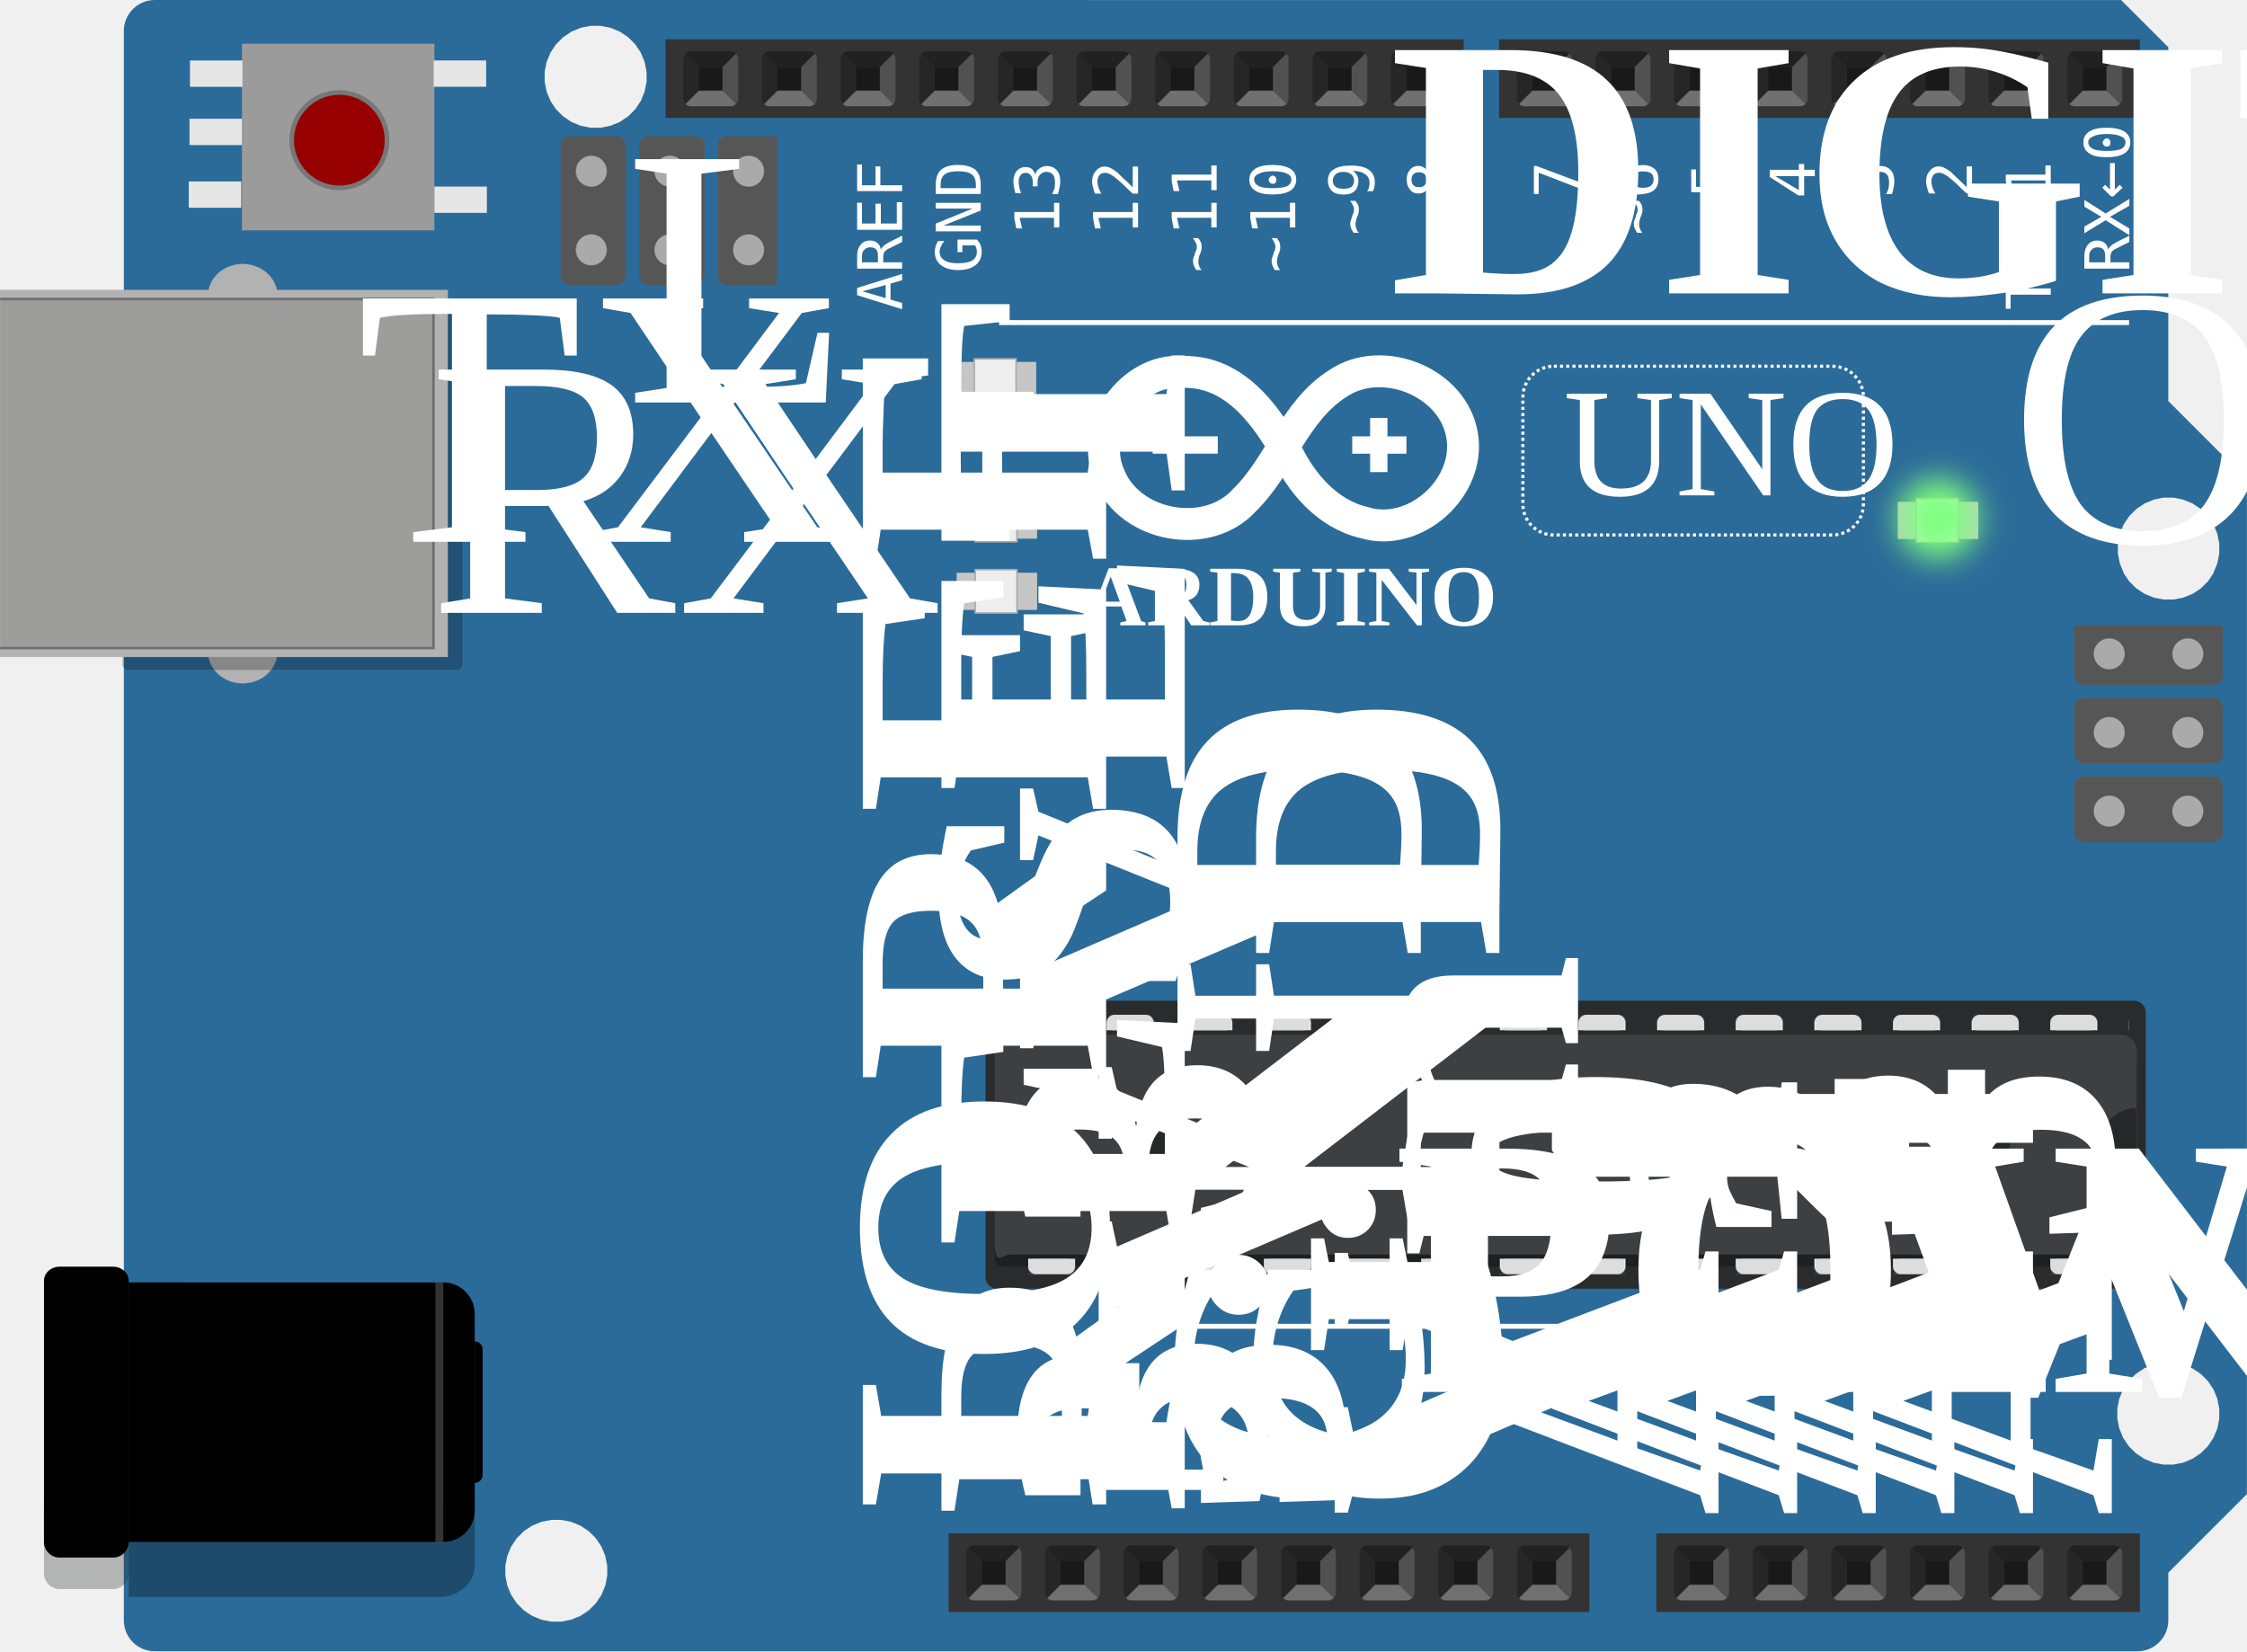
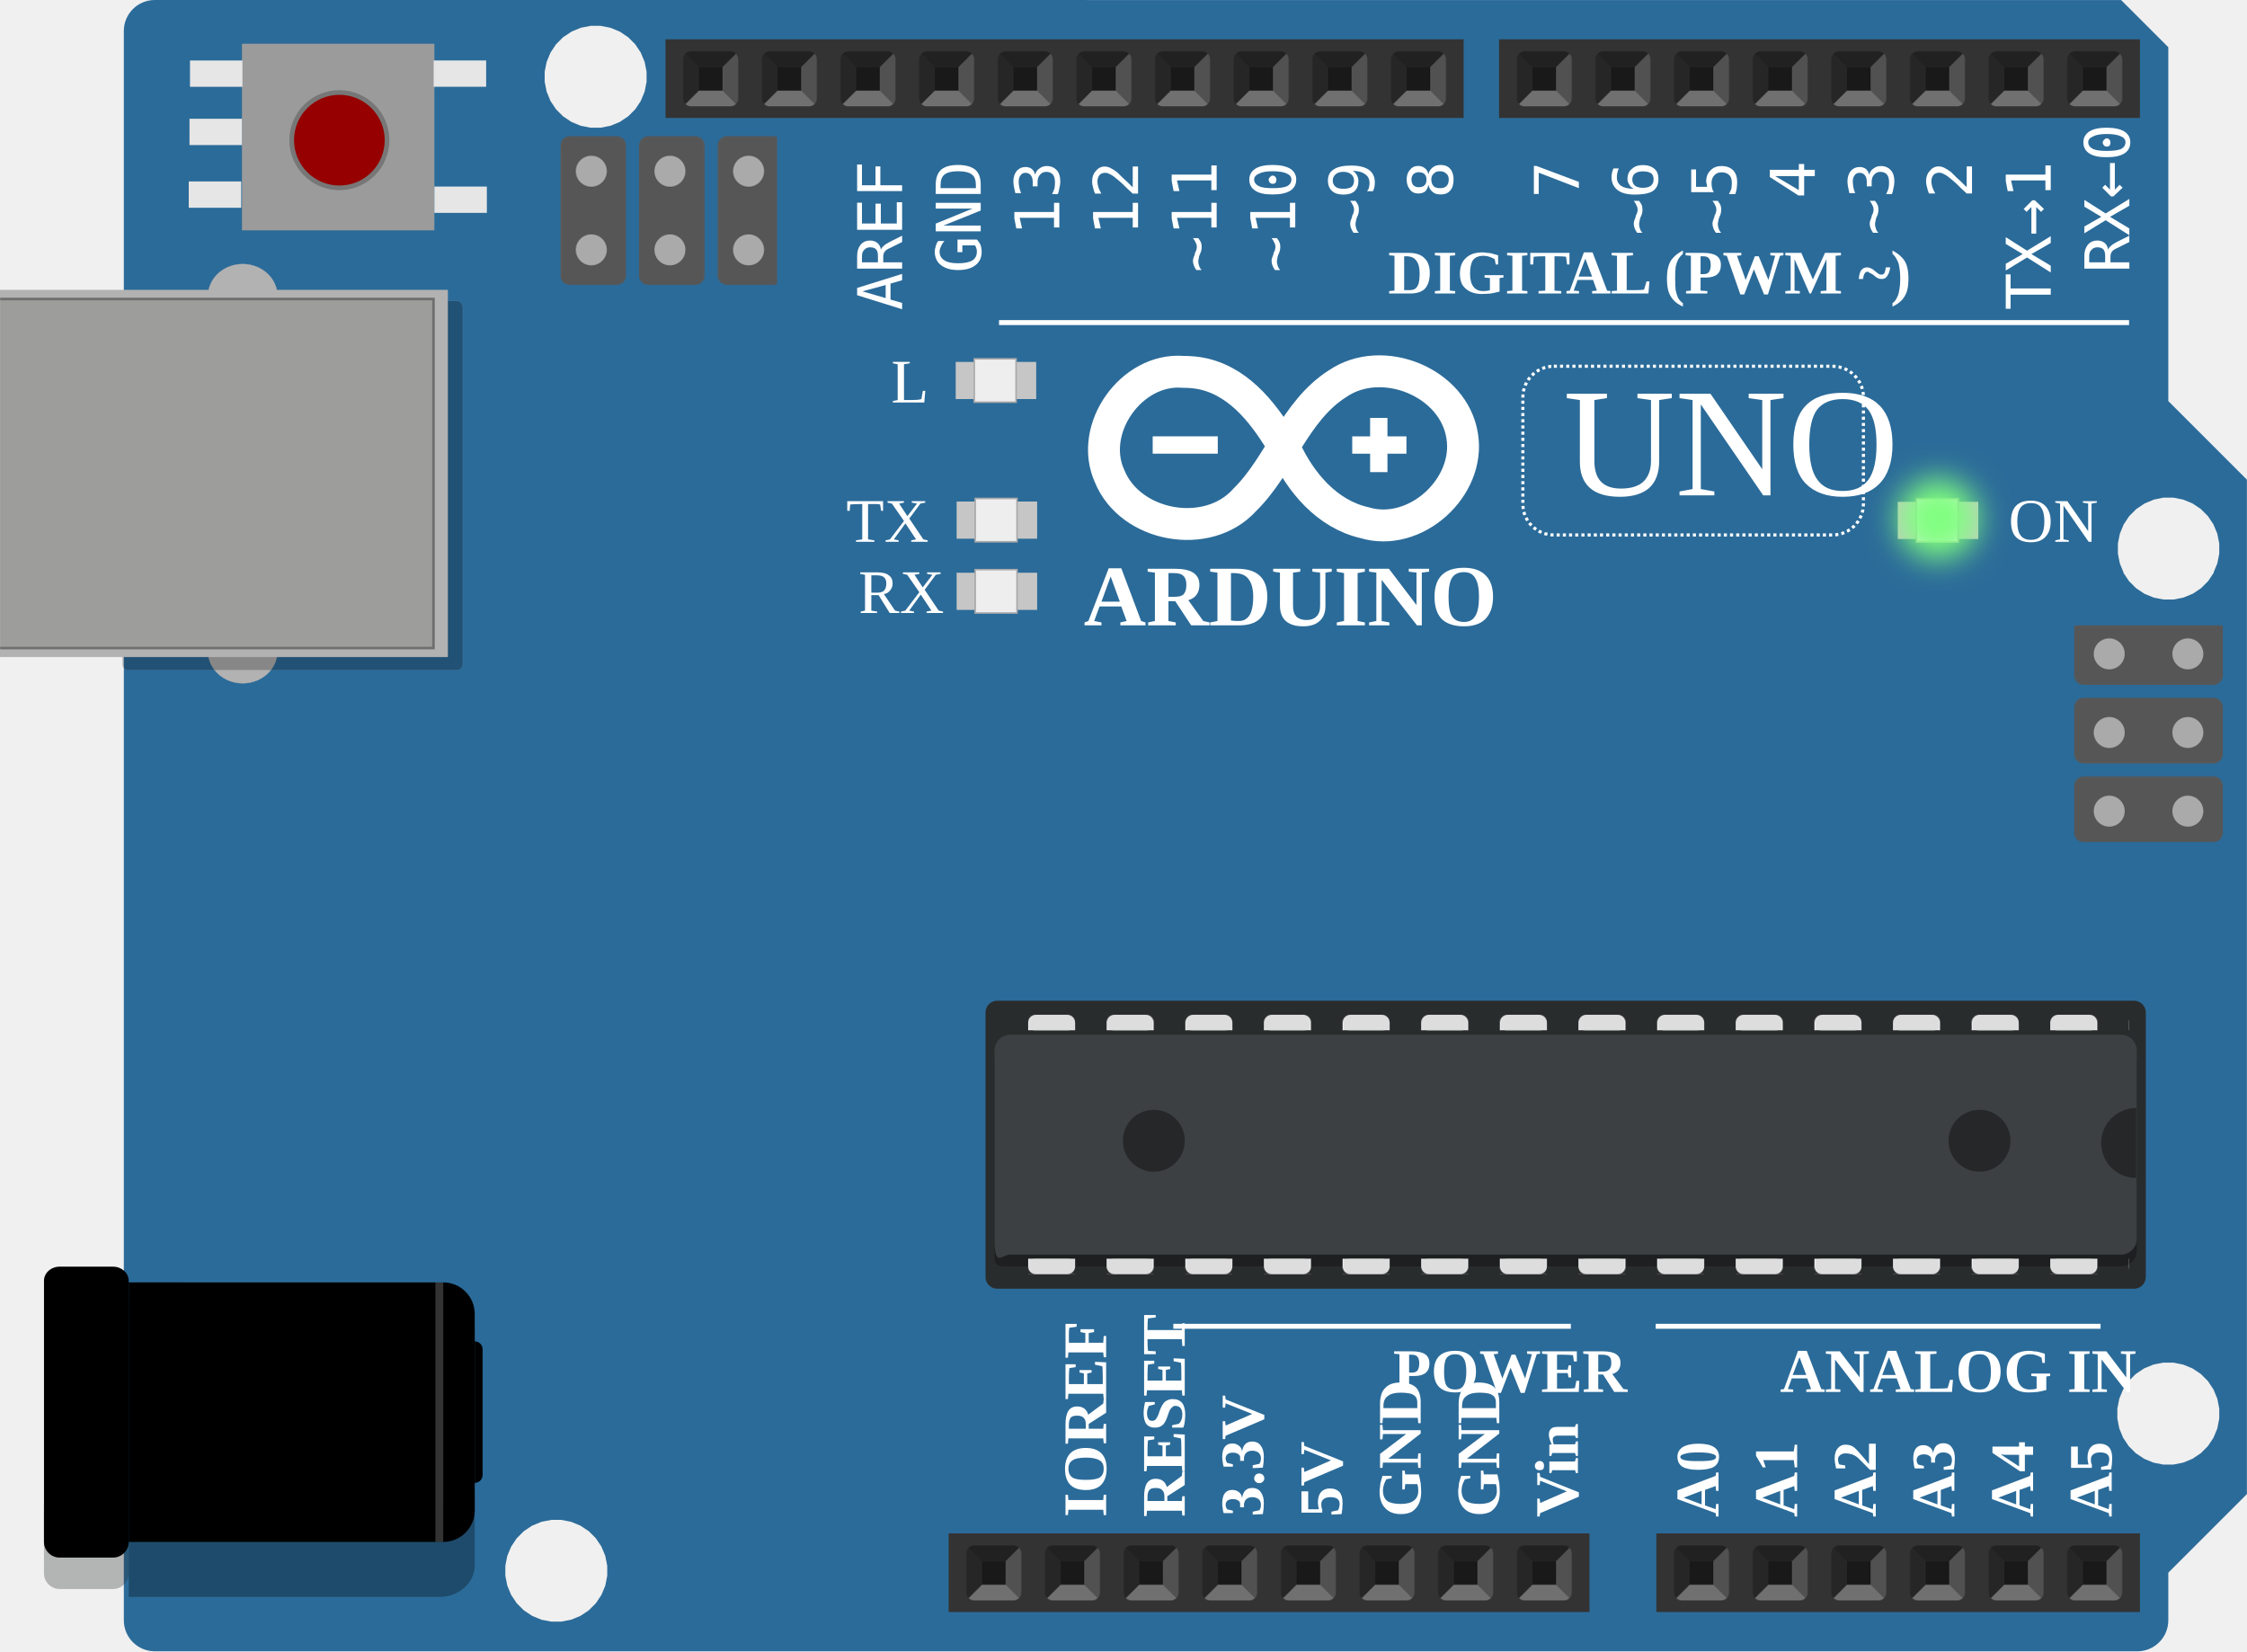
- <svg xmlns="http://www.w3.org/2000/svg" xmlns:xlink="http://www.w3.org/1999/xlink" width="72.58mm" height="53.34mm" version="1.1" viewBox="-4 0 72.58 53.34">
+ <svg xmlns="http://www.w3.org/2000/svg" xmlns:xlink="http://www.w3.org/1999/xlink" width="72.58mm" height="53.34mm" version="1.1" viewBox="-4 0 72.58 53.34" style="font-size: 2px">
  <defs>
    <g id="led-body" fill="#eee">
      <rect x="0" y="0" height="1.2" width="2.6" fill="#c6c6c6" />
      <rect x="0.6" y="-0.1" width="1.35" height="1.4" stroke="#aaa" stroke-width="0.05" />
    </g>
  </defs>
  <filter id="ledFilter" x="-0.8" y="-0.8" height="2.2" width="2.8">
    <feGaussianBlur stdDeviation="0.5" />
  </filter>
  <pattern id="pins-female" width="2.54" height="2.54" patternUnits="userSpaceOnUse">
    <rect x="0" y="0" width="2.54" height="2.54" fill="#333" />
    <rect x="1.079" y="0.896" width="0.762" height="0.762" style="fill: #191919" />
    <path transform="translate(1.079, 1.658) rotate(180 0 0)" d="m 0 0 v 0.762 l 0.433,0.433 c 0.046,-0.046 0.074,-0.109 0.074,-0.179 v -1.27 c 0,-0.070 -0.028,-0.133 -0.074,-0.179 z" style="opacity: 0.25" />
    <path transform="translate(1.841, 1.658) rotate(90 0 0)" d="m 0 0 v 0.762 l 0.433,0.433 c 0.046,-0.046 0.074,-0.109 0.074,-0.179 v -1.27 c 0,-0.070 -0.028,-0.133 -0.074,-0.179 z" style="opacity: 0.3; fill: #fff" />
    <path transform="translate(1.841, 0.896)" d="m 0 0 v 0.762 l 0.433,0.433 c 0.046,-0.046 0.074,-0.109 0.074,-0.179 v -1.27 c 0,-0.070 -0.028,-0.133 -0.074,-0.179 z" style="opacity: 0.15; fill: #fff" />
    <path transform="translate(1.079, 0.896) rotate(270 0 0)" d="m 0 0 v 0.762 l 0.433,0.433 c 0.046,-0.046 0.074,-0.109 0.074,-0.179 v -1.27 c 0,-0.070 -0.028,-0.133 -0.074,-0.179 z" style="opacity: 0.35" />
  </pattern>
  <pattern id="pin-male" width="2.54" height="4.80" patternUnits="userSpaceOnUse">
    <rect ry="0.3" rx="0.3" width="2.12" height="4.80" fill="#565656" />
    <ellipse cx="1" cy="1.13" rx="0.5" ry="0.5" fill="#aaa" />
    <ellipse cx="1" cy="3.67" rx="0.5" ry="0.5" fill="#aaa" />
  </pattern>
  <pattern id="mcu-leads" width="2.54" height="0.508" patternUnits="userSpaceOnUse">
    <path d="M 0.254,0 C 0.114,0 0,0.114 0,0.254 v 0 c 0,0.139 0,0.253 0,0.253 h 1.523 c 0,0 0,-0.114 0,-0.253 v 0 C 1.523,0.114 1.409,0 1.269,0 Z" fill="#ddd" />
  </pattern>
  <path d="m0.999 0a1 1 0 0 0-0.999 0.999v51.34a1 1 0 0 0 0.999 0.999h64.04a1 1 0 0 0 0.999-0.999v-1.54l2.539-2.539v-32.766l-2.539-2.539v-11.43l-1.524-1.523zm14.078 0.835h0.325l0.212 0.041h0l0.105 0.021 0.300 0.124 0.270 0.180 0.229 0.229 0.180 0.270 0.017 0.042 0.097 0.234 0.01 0.023 0.050 0.252 0.013 0.066v0.325l-0.063 0.318-0.040 0.097-0.083 0.202-0 0.001-0.180 0.270-0.229 0.229-0.270 0.180-0.300 0.124-0.106 0.020-0.212 0.042h-0.325l-0.212-0.042-0.106-0.020-0.300-0.124-0.270-0.180-0.229-0.229-0.180-0.270-0 -0.001-0.083-0.202-0.040-0.097-0.063-0.318v-0.325l0.013-0.066 0.050-0.252 0.01-0.023 0.097-0.234 0.017-0.042 0.180-0.270 0.229-0.229 0.270-0.180 0.300-0.124 0.105-0.021zm50.799 15.239h0.325l0.212 0.042 0.105 0.021 0.300 0.124 0.270 0.180 0.229 0.229 0.180 0.270 0.014 0.035 0.110 0.264 0.01 0.051 0.053 0.267v0.325l-0.03 0.152-0.033 0.166-0.037 0.089-0.079 0.191-0 0.020-0.180 0.270-0.229 0.229-0.270 0.180-0.071 0.029-0.228 0.094-0.106 0.021-0.212 0.042h-0.325l-0.212-0.042-0.106-0.021-0.228-0.094-0.071-0.029-0.270-0.180-0.229-0.229-0.180-0.270-0 -0.020-0.079-0.191-0.036-0.089-0.033-0.166-0.030-0.152v-0.325l0.053-0.267 0.010-0.051 0.109-0.264 0.014-0.035 0.180-0.270 0.229-0.229 0.270-0.180 0.300-0.124 0.105-0.021zm0 27.94h0.325l0.180 0.036 0.138 0.027 0.212 0.087 0.058 0.024 0.029 0.012 0.270 0.180 0.229 0.229 0.180 0.270 0.124 0.300 0.063 0.319v0.325l-0.063 0.318-0.124 0.300-0.180 0.270-0.229 0.229-0.270 0.180-0.300 0.124-0.106 0.021-0.212 0.042h-0.325l-0.212-0.042-0.105-0.021-0.300-0.124-0.270-0.180-0.229-0.229-0.180-0.270-0.124-0.300-0.063-0.318v-0.325l0.063-0.319 0.124-0.300 0.180-0.270 0.229-0.229 0.270-0.180 0.029-0.012 0.058-0.024 0.212-0.087 0.137-0.027zm-52.07 5.080h0.325l0.212 0.041 0.106 0.021 0.300 0.124 0.270 0.180 0.229 0.229 0.121 0.182 0.058 0.087h0l0.114 0.275 0.01 0.023 0.063 0.318v0.325l-0.035 0.179-0.027 0.139-0.01 0.023-0.114 0.275h-0l-0.180 0.270-0.229 0.229-0.270 0.180-0.300 0.124-0.106 0.020-0.212 0.042h-0.325l-0.212-0.042-0.105-0.020-0.300-0.124-0.270-0.180-0.229-0.229-0.180-0.270-0.114-0.275-0.01-0.023-0.027-0.139-0.036-0.179v-0.325l0.063-0.318 0.01-0.023 0.114-0.275 0.058-0.087 0.121-0.182 0.229-0.229 0.270-0.180 0.300-0.124 0.105-0.021z" fill="#2b6b99" />
  <rect x="3.816" y="1.413" width="6.215" height="6.027" fill="#9b9b9b" />
  <g fill="#e6e6e6">
    <rect x="2.137" y="1.954" width="1.695" height=".85" />
    <rect x="2.121" y="3.836" width="1.695" height=".85" />
    <rect x="2.097" y="5.861" width="1.695" height=".85" />
    <rect x="10.031" y="6.026" width="1.695" height=".85" />
    <rect x="10.008" y="1.953" width="1.695" height=".85" />
  </g>
  <circle cx="6.962" cy="4.528" r="1.54" fill="#960000" stroke="#777" stroke-width="0.15" />
  <g style="fill:#b3b2b2;stroke:#b3b2b2;stroke-width:0.010">
    <ellipse cx="3.84" cy="9.56" rx="1.12" ry="1.03" />
    <ellipse cx="3.84" cy="21.04" rx="1.12" ry="1.03" />
    <g fill="#000">
      <rect width="11" height="11.93" x="-0.05" y="9.72" rx="0.2" ry="0.2" opacity="0.24" />
    </g>
    <rect x="-4" y="9.37" height="11.85" width="14.46" />
    <rect x="-4" y="9.61" height="11.37" width="14.05" fill="#706f6f" />
    <rect x="-4" y="9.71" height="11.17" width="13.95" fill="#9d9d9c" />
  </g>
  <g stroke-width=".254" fill="black">
    <path d="m-2.58 48.53v2.289c0 0.279 0.228 0.508 0.508 0.508h1.722c0.279 0 0.508-0.228 0.508-0.508v-2.289z" fill="#252728" opacity=".3" />
    <path d="m11.334 42.946c0-0.558-0.509-1.016-1.132-1.016h-10.043v9.652h10.043c0.622 0 1.132-0.457 1.132-1.016z" opacity=".3" />
    <path d="m-2.072 40.914c-0.279 0-0.507 0.204-0.507 0.454v8.435c0 0.279 0.228 0.507 0.507 0.507h1.722c0.279 0 0.507-0.228 0.507-0.507v-8.435c0-0.249-0.228-0.454-0.507-0.454z" />
    <path d="m-2.58 48.784v1.019c0 0.279 0.228 0.508 0.508 0.508h1.722c0.279 0 0.508-0.228 0.508-0.508v-1.019z" opacity=".3" />
    <path d="m11.334 43.327c0.139 0 0.254 0.114 0.254 0.254v4.064c0 0.139-0.114 0.254-0.254 0.254" />
    <path d="m11.334 42.438c0-0.558-0.457-1.016-1.016-1.016h-10.16v8.382h10.16c0.558 0 1.016-0.457 1.016-1.016z" />
    <path d="m10.064 49.804h-9.906v-8.382h1.880c-1.107 0-1.363 1.825-1.363 3.826 0 1.765 1.147 3.496 3.014 3.496h6.374z" opacity=".3" />
    <rect x="10.064" y="41.422" width=".254" height="8.382" fill="#ffffff" opacity=".2" />
    <path d="m10.318 48.744v1.059c0.558 0 1.016-0.457 1.016-1.016v-0.364c0 0.313-1.016 0.320-1.016 0.320z" opacity=".3" />
  </g>
  <g transform="translate(17.497 1.27)">
    <rect width="25.78" height="2.54" fill="url(#pins-female)" />
  </g>
  <g transform="translate(44.421 1.27)">
    <rect width="20.7" height="2.54" fill="url(#pins-female)" />
  </g>
  <g transform="translate(26.641 49.53)">
    <rect width="20.7" height="2.54" fill="url(#pins-female)" />
  </g>
  <g transform="translate(49.501 49.53)">
    <rect width="15.62" height="2.54" fill="url(#pins-female)" />
  </g>
  <g>
    <path d="m64.932 41.627h-36.72c-0.209 0-0.379-0.170-0.379-0.379v-8.545c0-0.209 0.170-0.379 0.379-0.379h36.72c0.209 0 0.379 0.170 0.379 0.379v8.545c0 0.209-0.169 0.379-0.379 0.379z" fill="#292c2d" />
    <path d="m65.019 40.397c0 0.279-0.228 0.508-0.508 0.508h-35.879c-0.279 0-0.507 0.025-0.507-0.254v-6.338c0-0.279 0.228-0.508 0.507-0.508h35.879c0.279 0 0.508 0.228 0.508 0.508z" opacity=".3" />
    <path d="m65.019 40.016c0 0.279-0.228 0.508-0.508 0.508h-35.879c-0.279 0-0.507 0.448-0.507-0.508v-6.084c0-0.279 0.228-0.508 0.507-0.508h35.879c0.279 0 0.508 0.228 0.508 0.508z" fill="#3c4042" />
    <rect transform="translate(29.205, 32.778)" fill="url(#mcu-leads)" height="0.508" width="35.56" />
    <rect transform="translate(29.205, 41.159) scale(1 -1)" fill="url(#mcu-leads)" height="0.508" width="35.56" />
    <g fill="#252728">
      <circle cx="33.269" cy="36.847" r="1" />
      <circle cx="59.939" cy="36.847" r="1" />
      <path d="M65 38.05a1.13 1.13 0 010-2.26v2.27z" />
    </g>
  </g>
  <g transform="translate(14.1 4.4)">
    <rect width="7" height="4.80" fill="url(#pin-male)" />
  </g>
  <g transform="translate(63 27.2) rotate(270 0 0)">
    <rect width="7" height="4.80" fill="url(#pin-male)" />
  </g>
  <g transform="translate(57.3, 16.21)">
    <use xlink:href="#led-body" />
    <circle cx="1.3" cy="0.55" r="1.3" fill="#80ff80" filter="url(#ledFilter)" />
  </g>
  <text fill="#fff">
    <tspan x="60.88" y="17.5">ON</tspan>
  </text>
  <g transform="translate(26.87,11.69)">
    <use xlink:href="#led-body" />
  </g>
  <g transform="translate(26.9, 16.2)">
    <use xlink:href="#led-body" />
  </g>
  <g transform="translate(26.9, 18.5)">
    <use xlink:href="#led-body" />
  </g>
  <text fill="#fff" style="text-anchor: end">
    <tspan x="26.5" y="13">L</tspan>
    <tspan x="26.5" y="17.5">TX</tspan>
    <tspan x="26.5" y="19.8">RX</tspan>
  </text>
  <rect x="28.27" y="10.34" width="36.5" height="0.16" fill="#fff" />
  <text fill="#fff" style="font-weight: 900">
    <tspan x="40.84" y="9.48">DIGITAL (PWM ~)</tspan>
  </text>
  <text transform="translate(22.6 4) rotate(270 0 0)" fill="#fff" style="font-size: 2px; text-anchor: end; font-family: monospace">
    <tspan x="0" dy="2.54">AREF</tspan>
    <tspan x="0" dy="2.54">GND</tspan>
    <tspan x="0" dy="2.54">13</tspan>
    <tspan x="0" dy="2.54">12</tspan>
    <tspan x="0" dy="2.54">~11</tspan>
    <tspan x="0" dy="2.54">~10</tspan>
    <tspan x="0" dy="2.54">~9</tspan>
    <tspan x="0" dy="2.54">8</tspan>
    <tspan x="0" dy="4.08">7</tspan>
    <tspan x="0" dy="2.54">~6</tspan>
    <tspan x="0" dy="2.54">~5</tspan>
    <tspan x="0" dy="2.54">4</tspan>
    <tspan x="0" dy="2.54">~3</tspan>
    <tspan x="0" dy="2.54">2</tspan>
    <tspan x="0" dy="2.54">TX→1</tspan>
    <tspan x="0" dy="2.54">RX←0</tspan>
  </text>
  <rect x="33.90" y="42.76" width="12.84" height="0.16" fill="#fff" />
  <rect x="49.48" y="42.76" width="14.37" height="0.16" fill="#fff" />
  <text fill="#fff" style="font-weight: 900">
    <tspan x="41" y="44.96">POWER</tspan>
    <tspan x="53.5" y="44.96">ANALOG IN</tspan>
  </text>
  <text transform="translate(29.19 49) rotate(270 0 0)" fill="#fff" style="font-weight: 700">
    <tspan x="0" dy="2.54">IOREF</tspan>
    <tspan x="0" dy="2.54">RESET</tspan>
    <tspan x="0" dy="2.54">3.3V</tspan>
    <tspan x="0" dy="2.54">5V</tspan>
    <tspan x="0" dy="2.54">GND</tspan>
    <tspan x="0" dy="2.54">GND</tspan>
    <tspan x="0" dy="2.54">Vin</tspan>
    <tspan x="0" dy="4.54">A0</tspan>
    <tspan x="0" dy="2.54">A1</tspan>
    <tspan x="0" dy="2.54">A2</tspan>
    <tspan x="0" dy="2.54">A3</tspan>
    <tspan x="0" dy="2.54">A4</tspan>
    <tspan x="0" dy="2.54">A5</tspan>
  </text>
  <path style="fill:none;stroke:#fff;stroke-width:1.03" d="m 34.214,12.011 c -1.665,-0.133 -3.064,1.835 -2.376,3.362 0.665,1.653 3.17,2.104 4.364,0.778 1.154,-1.131 1.6,-2.865 3.004,-3.759 1.437,-0.98 3.752,-0.055 4.024,1.689 0.274,1.67 -1.525,3.296 -3.157,2.801 -1.203,-0.272 -2.069,-1.299 -2.562,-2.378 -0.605,-1.033 -1.395,-2.133 -2.628,-2.424 -0.219,-0.05 -0.444,-0.069 -0.669,-0.069 z" />
  <path style="fill:none;stroke:#fff;stroke-width:0.56" d="m 39.678,14.375 h 1.751 m -0.893,-0.876 v 1.751 m -7.303,-0.876 h 2.102" />
  <text x="31" y="20.2" style="font-size:2.8px;font-weight:bold;line-height:1.25;fill:#fff">
    ARDUINO
  </text>
  <rect style="fill:none;stroke:#fff;stroke-width:0.1;stroke-dasharray:0.1, 0.1" width="11" height="5.45" x="45.19" y="11.83" rx="1" ry="1" />
  <text x="46.5" y="16" style="font-size:5px; line-height:1.25" fill="#fff">UNO</text>
</svg>
